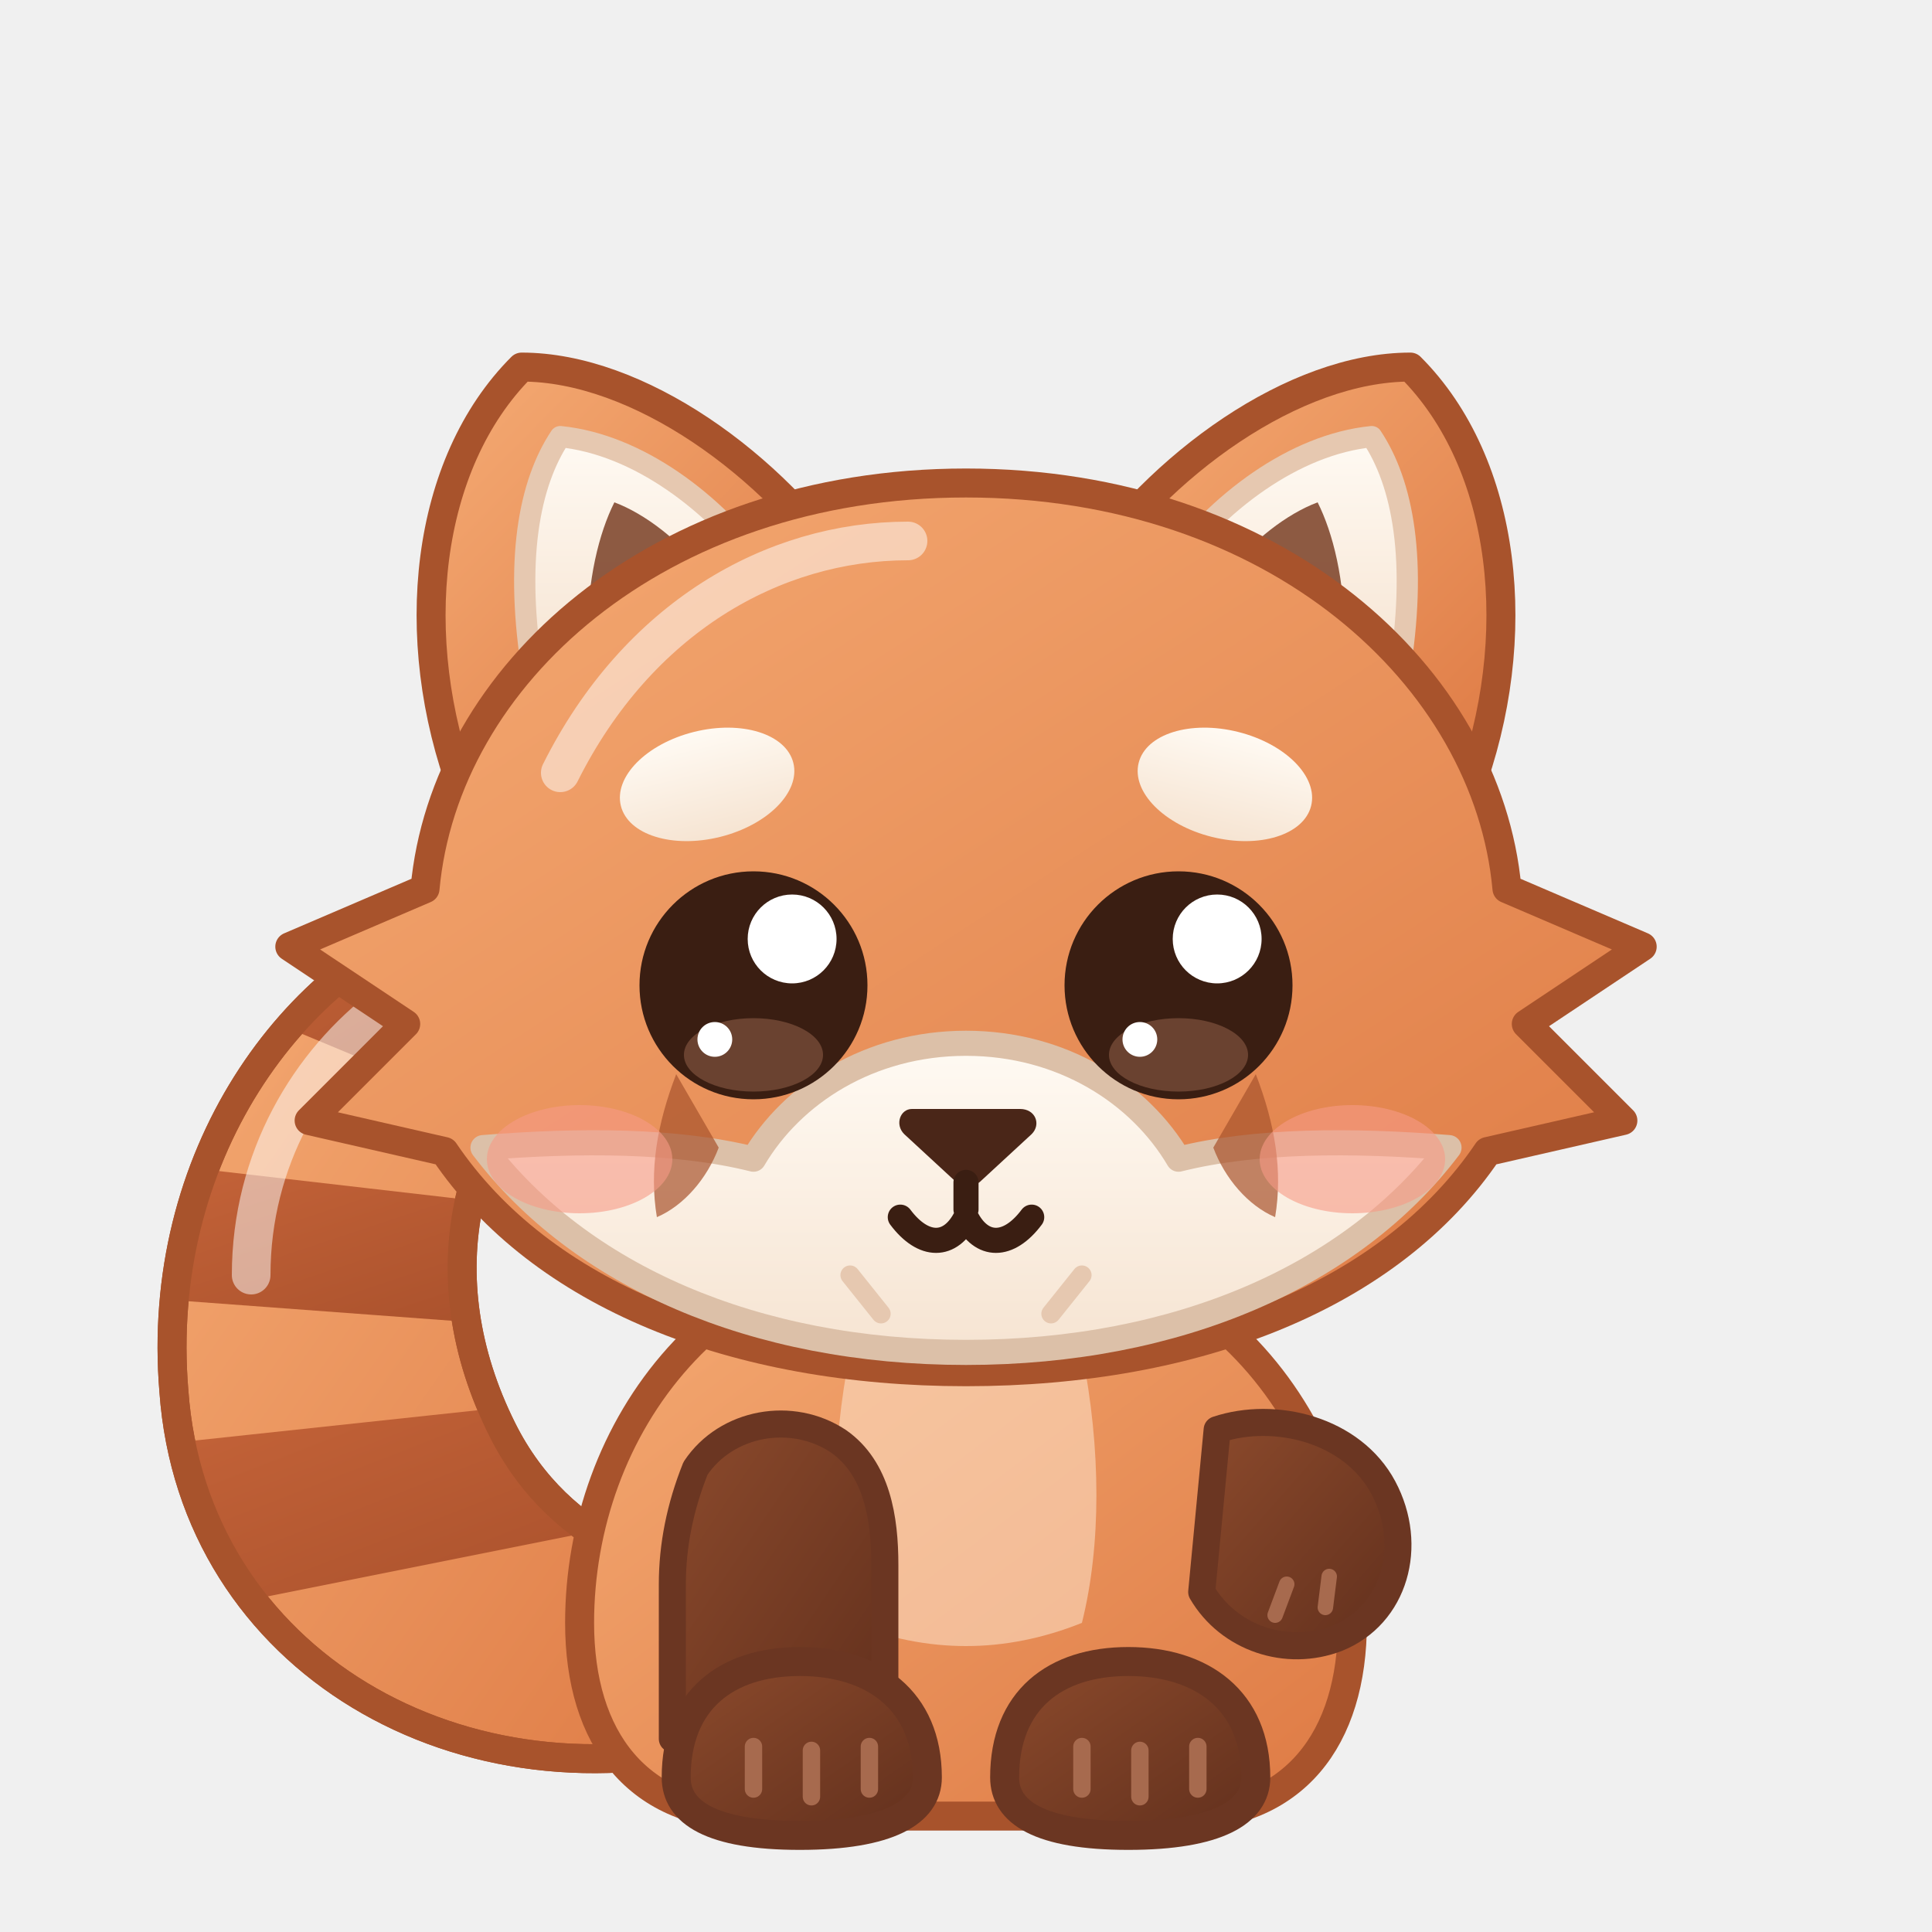
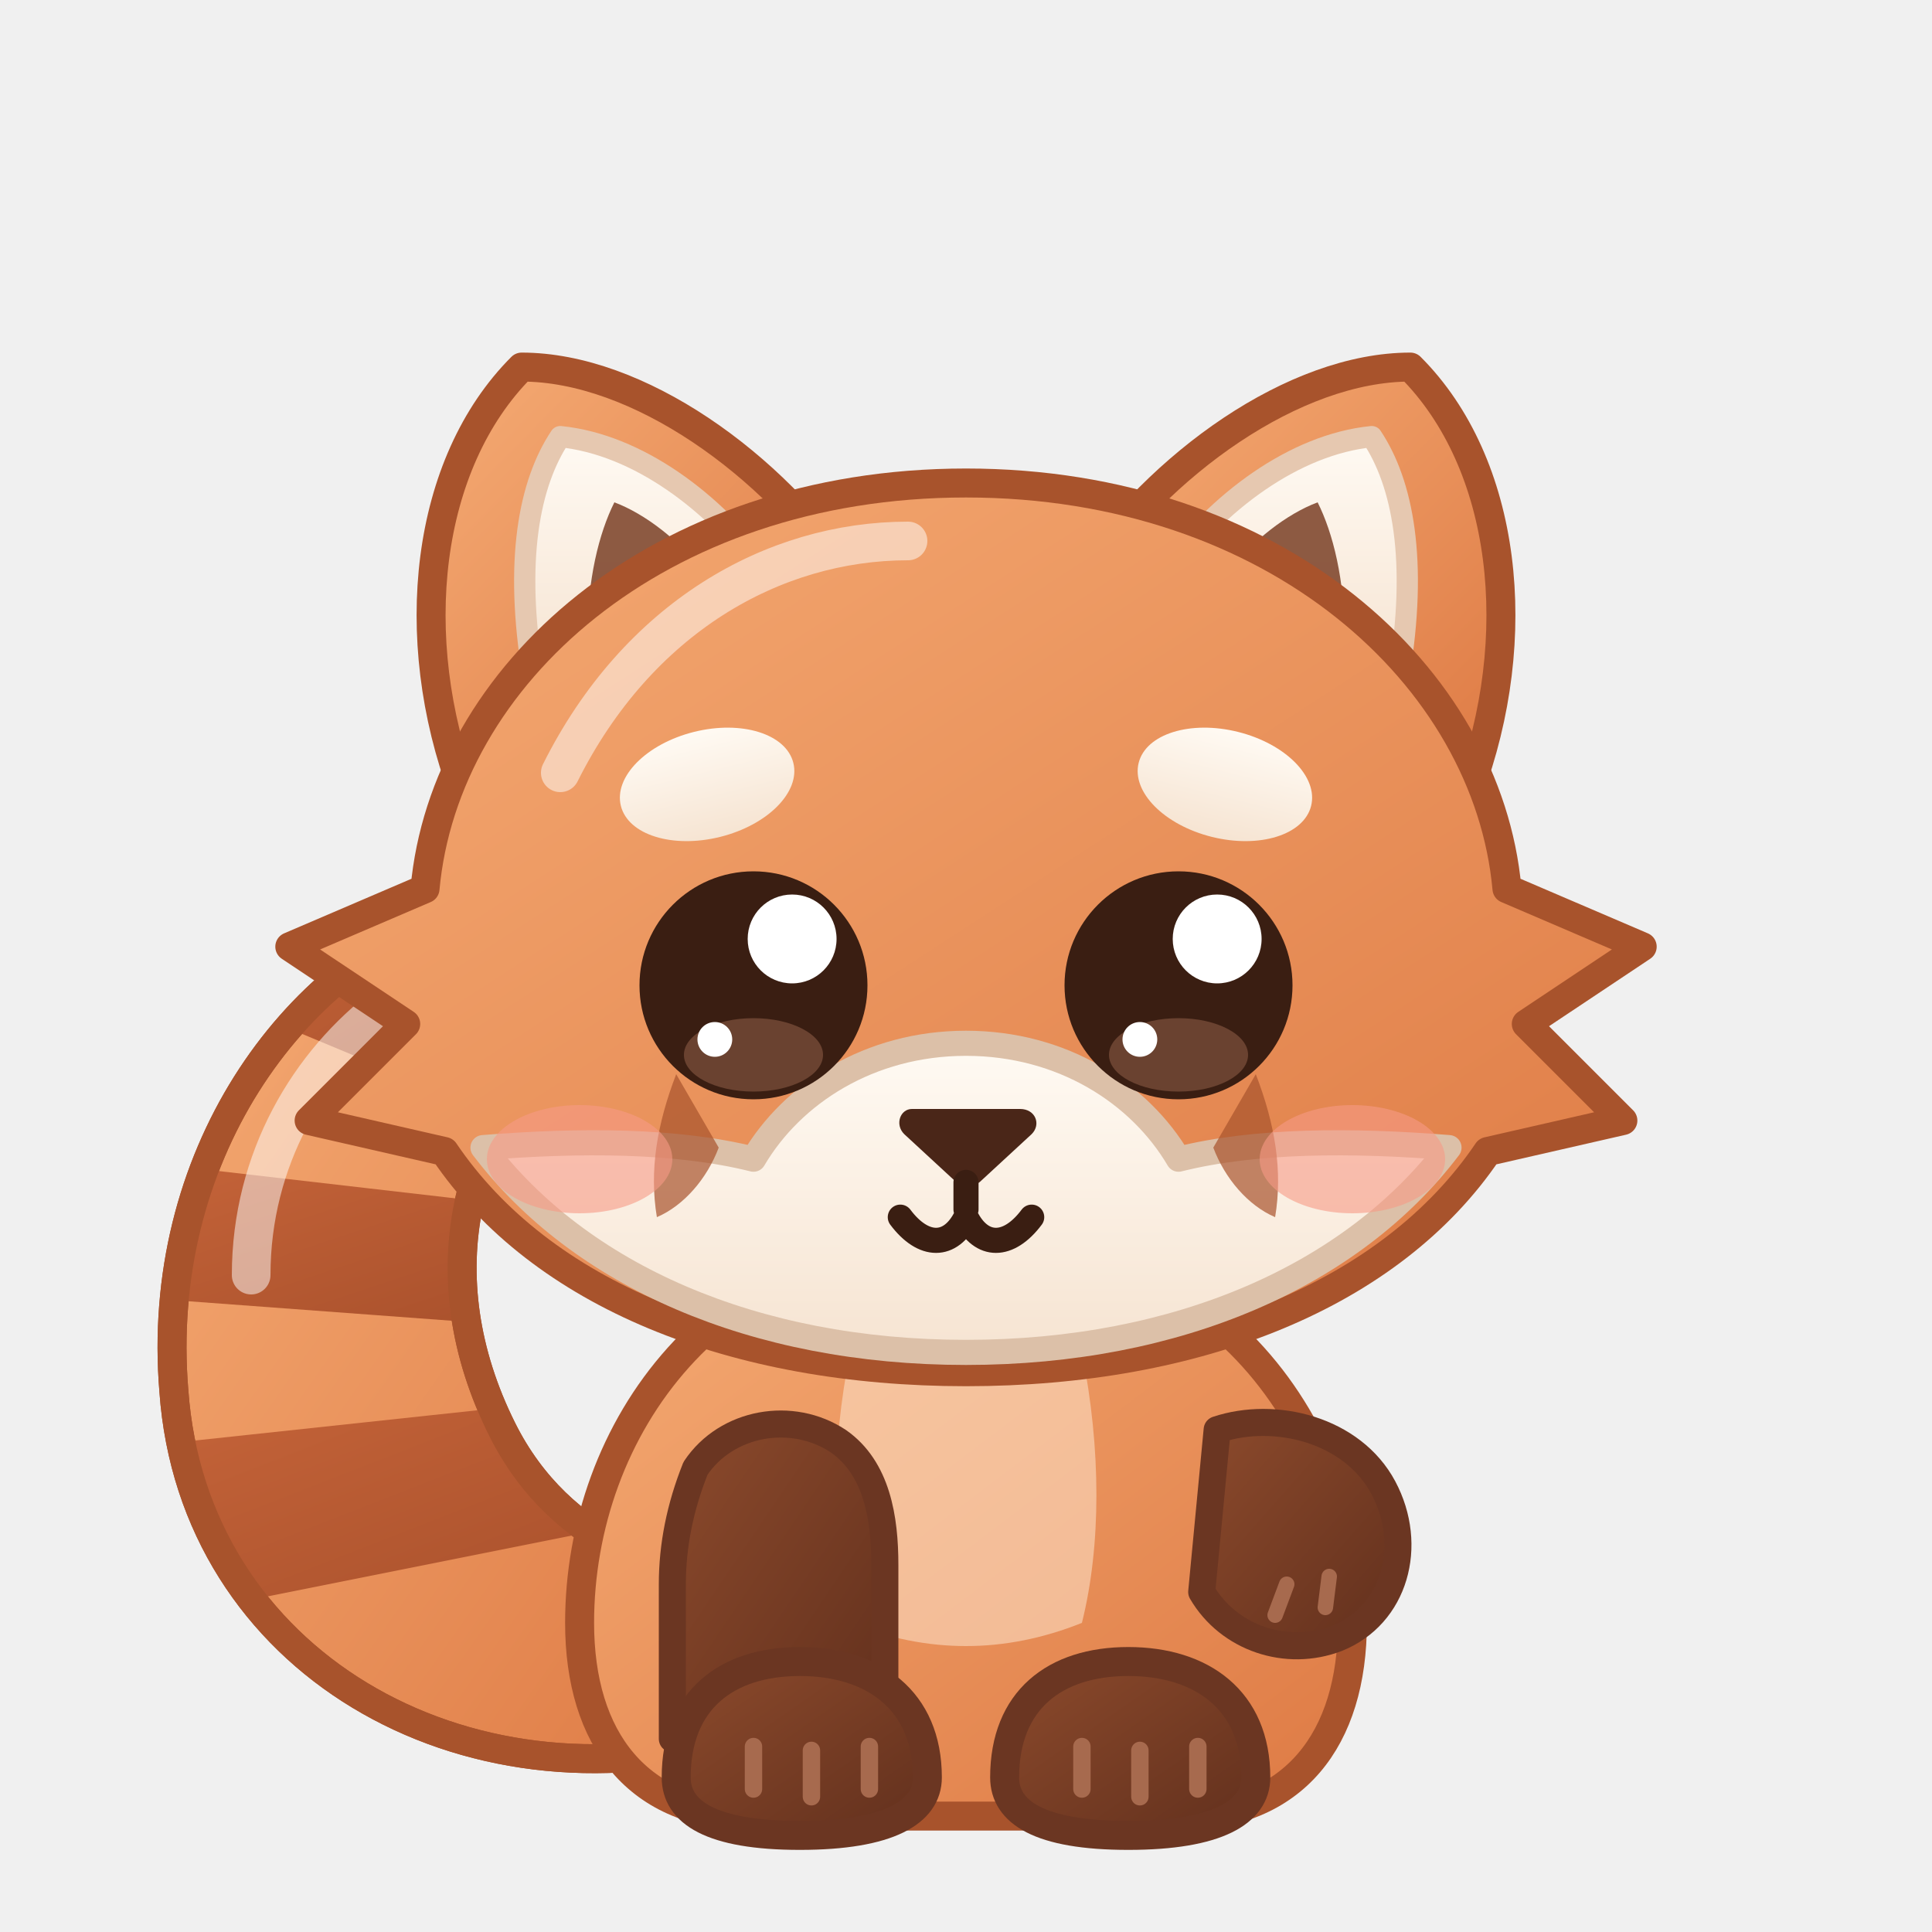
<svg xmlns="http://www.w3.org/2000/svg" viewBox="0 0 100 100" width="480" height="480">
  <defs>
    <linearGradient id="maple-fur" x1="0" y1="0" x2="1" y2="1">
      <stop offset="0" stop-color="#f5ab74" />
      <stop offset="1" stop-color="#de7a44" />
    </linearGradient>
    <linearGradient id="maple-white" x1="0" y1="0" x2="0" y2="1">
      <stop offset="0" stop-color="#fffaf3" />
      <stop offset="1" stop-color="#f6e4d2" />
    </linearGradient>
    <linearGradient id="maple-dark" x1="0" y1="0" x2="1" y2="1">
      <stop offset="0" stop-color="#8c4a2c" />
      <stop offset="1" stop-color="#62301d" />
    </linearGradient>
    <linearGradient id="maple-ring" x1="0" y1="0" x2="1" y2="1">
      <stop offset="0" stop-color="#c7653a" />
      <stop offset="1" stop-color="#a54e2a" />
    </linearGradient>
  </defs>
  <g>
    <path d="M38 90C24 94 10 86 9 72 8 60 15 50 24 47 30 45 33 49 30 53 24 58 22 66 26 74 29 80 35 82 40 82Z" fill="url(#maple-fur)" stroke="#a8532c" stroke-width="1.5" stroke-linejoin="round" stroke-linecap="round" />
    <clipPath id="maple-tc">
      <path d="M38 90C24 94 10 86 9 72 8 60 15 50 24 47 30 45 33 49 30 53 24 58 22 66 26 74 29 80 35 82 40 82Z" />
    </clipPath>
    <g clip-path="url(#maple-tc)" fill="url(#maple-ring)">
      <path d="M6 60l26 3 0 6-27-2Z" />
      <path d="M6 75l28-3 3 6-30 6Z" />
      <path d="M14 47l14 4-4 6-12-5Z" />
    </g>
    <path d="M38 90C24 94 10 86 9 72 8 60 15 50 24 47 30 45 33 49 30 53 24 58 22 66 26 74 29 80 35 82 40 82Z" fill="none" stroke="#a8532c" stroke-width="1.5" stroke-linejoin="round" />
    <path d="M13 66c0-6 3-11 7-14" stroke="#fff" stroke-width="2" fill="none" stroke-linecap="round" opacity=".5" />
    <path d="M50 64C63 64 70 74 70 84 70 90 67 94 61 94H39C33 94 30 90 30 84 30 74 37 64 50 64Z" fill="url(#maple-fur)" stroke="#a8532c" stroke-width="1.5" stroke-linejoin="round" stroke-linecap="round" />
    <path d="M44 70c4 2 8 2 12 0 1 5 1 10 0 14-4 1.6-8 1.6-12 0-1-4-1-9 0-14Z" fill="#fde3cc" opacity=".55" />
    <path d="M36 76c1.6-2.4 5-3 7.4-1.4 2 1.4 2.4 4 2.4 6.4V90h-11v-8c0-2 .4-4 1.2-6Z" fill="url(#maple-dark)" stroke="#6b3622" stroke-width="1.4" stroke-linejoin="round" stroke-linecap="round" />
    <path d="M35 92c0-4 2.6-6 6.4-6S48 88 48 92c0 1.8-2 3-6.6 3S35 93.8 35 92Z" fill="url(#maple-dark)" stroke="#6b3622" stroke-width="1.5" stroke-linejoin="round" stroke-linecap="round" />
    <path d="M52 92c0-4 2.6-6 6.4-6S65 88 65 92c0 1.8-2 3-6.6 3S52 93.8 52 92Z" fill="url(#maple-dark)" stroke="#6b3622" stroke-width="1.5" stroke-linejoin="round" stroke-linecap="round" />
    <path d="M39 92.6v-2.2M42 93v-2.4M45 92.6v-2.2M56 92.6v-2.2M59 93v-2.4M62 92.6v-2.2" stroke="#a76a4e" stroke-width="0.9" fill="none" stroke-linecap="round" opacity="1" />
    <path d="M63 74c3-1 7 0 8.6 3 1.6 3 .6 6.6-2.4 7.8-2.6 1-5.6 0-7-2.4Z" fill="url(#maple-dark)" stroke="#6b3622" stroke-width="1.4" stroke-linejoin="round" stroke-linecap="round" />
    <path d="M66 83.6l.6-1.6M68.6 83.2l.2-1.6" stroke="#a76a4e" stroke-width="0.8" fill="none" stroke-linecap="round" opacity="1" />
    <path d="M24 41C21 33 22 24 27 19 33 19 40 24 44 30Z" fill="url(#maple-fur)" stroke="#a8532c" stroke-width="1.5" stroke-linejoin="round" stroke-linecap="round" />
    <path d="M76 41C79 33 78 24 73 19 67 19 60 24 56 30Z" fill="url(#maple-fur)" stroke="#a8532c" stroke-width="1.5" stroke-linejoin="round" stroke-linecap="round" />
    <path d="M27.6 35C26.6 29 27.4 25 29 22.6 33 23 37 26 39.6 29.6Z" fill="url(#maple-white)" stroke="#e6c8b0" stroke-width="1.1" stroke-linejoin="round" stroke-linecap="round" />
    <path d="M72.4 35C73.4 29 72.6 25 71 22.6 67 23 63 26 60.4 29.6Z" fill="url(#maple-white)" stroke="#e6c8b0" stroke-width="1.1" stroke-linejoin="round" stroke-linecap="round" />
    <path d="M30.4 33c0-3 .6-5.4 1.4-7 1.6.6 3.4 2 4.6 3.6Z" fill="#7a3f26" opacity=".85" />
    <path d="M69.6 33c0-3-.6-5.4-1.4-7-1.6.6-3.4 2-4.6 3.6Z" fill="#7a3f26" opacity=".85" />
    <path d="M50 25C66 25 77 35 78 46L85 49 79 53 84 58 77 59.6C72 67 62 71 50 71S28 67 23 59.6L16 58 21 53 15 49 22 46C23 35 34 25 50 25Z" fill="url(#maple-fur)" stroke="#a8532c" stroke-width="1.5" stroke-linejoin="round" stroke-linecap="round" />
    <path d="M50 54C45 54 41 56.6 39 60 35 59 30 59 25 59.4 30 66 39 70 50 70S70 66 75 59.4C70 59 65 59 61 60 59 56.6 55 54 50 54Z" fill="url(#maple-white)" stroke="#dcc0a8" stroke-width="1.3" stroke-linejoin="round" stroke-linecap="round" />
    <ellipse cx="36.6" cy="40.6" rx="4.6" ry="2.8" fill="url(#maple-white)" transform="rotate(-14 36.6 40.6)" />
    <ellipse cx="63.4" cy="40.6" rx="4.6" ry="2.8" fill="url(#maple-white)" transform="rotate(14 63.4 40.6)" />
    <path d="M35 55.6c-1 2.6-1.4 5-1 7.4 1.4-.6 2.6-2 3.2-3.6Z" fill="#a8532c" opacity=".7" />
    <path d="M65 55.6c1 2.6 1.4 5 1 7.4-1.4-.6-2.6-2-3.2-3.6Z" fill="#a8532c" opacity=".7" />
    <path d="M29 40c4-8 11-12 18-12" stroke="#fff" stroke-width="2" fill="none" stroke-linecap="round" opacity=".5" />
    <circle cx="39" cy="51" r="5.9" fill="#3a1e12" />
    <ellipse cx="39" cy="54.6" rx="3.6" ry="1.9" fill="#8a5a44" opacity=".6" />
    <circle cx="41" cy="48.6" r="2.3" fill="#fff" />
    <circle cx="37" cy="53.8" r=".9" fill="#fff" />
    <circle cx="61" cy="51" r="5.9" fill="#3a1e12" />
    <ellipse cx="61" cy="54.6" rx="3.6" ry="1.9" fill="#8a5a44" opacity=".6" />
    <circle cx="63" cy="48.6" r="2.3" fill="#fff" />
    <circle cx="59" cy="53.8" r=".9" fill="#fff" />
    <ellipse cx="30" cy="60" rx="4.8" ry="2.8" fill="#f79a86" opacity=".6" />
    <ellipse cx="70" cy="60" rx="4.8" ry="2.8" fill="#f79a86" opacity=".6" />
    <path d="M47.2 57.4h5.6c.8 0 1.1.8.6 1.3l-2.6 2.4c-.4.4-1 .4-1.4 0l-2.6-2.4c-.5-.5-.2-1.3.4-1.3z" fill="#4a2618" />
    <path d="M50 61.2v1.4M46.6 63c1.2 1.6 2.6 1.6 3.4 0 .8 1.6 2.2 1.6 3.4 0" stroke="#3a1e12" stroke-width="1.3" fill="none" stroke-linecap="round" opacity="1" />
-     <path d="M44 66l1.6 2M56 66l-1.6 2" stroke="#e6c8b0" stroke-width="1" fill="none" stroke-linecap="round" opacity="1" />
  </g>
</svg>
